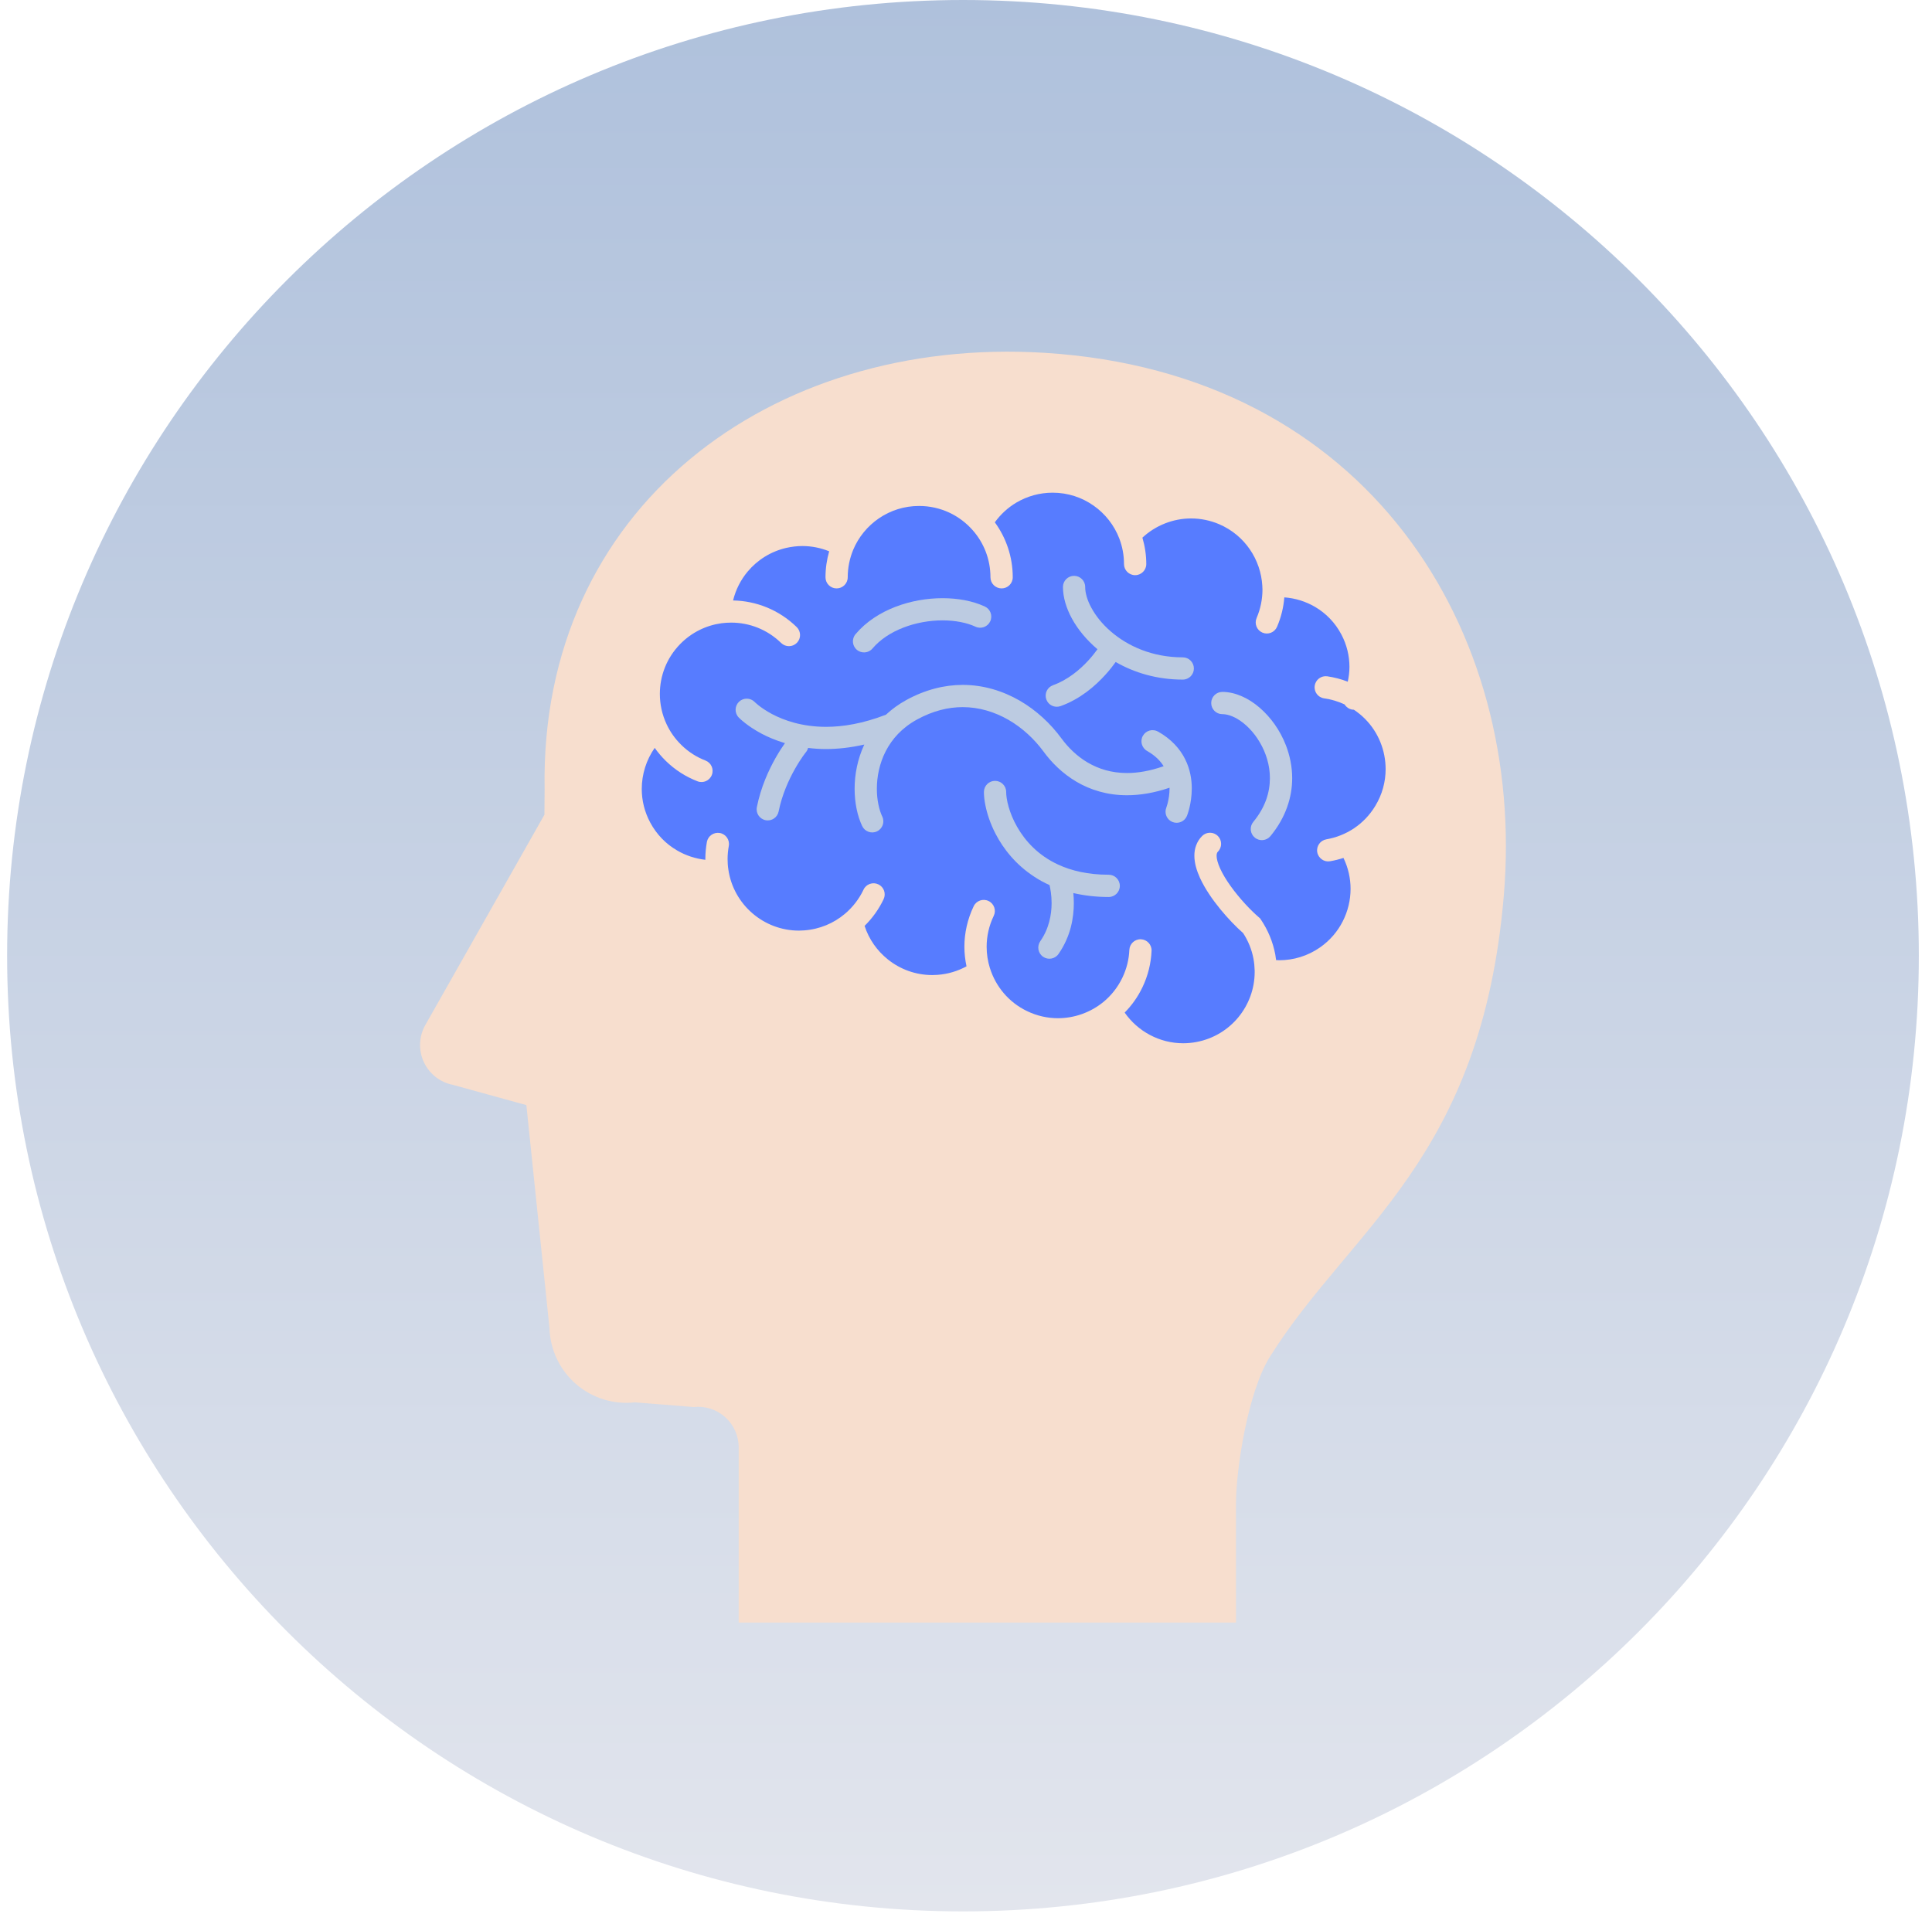
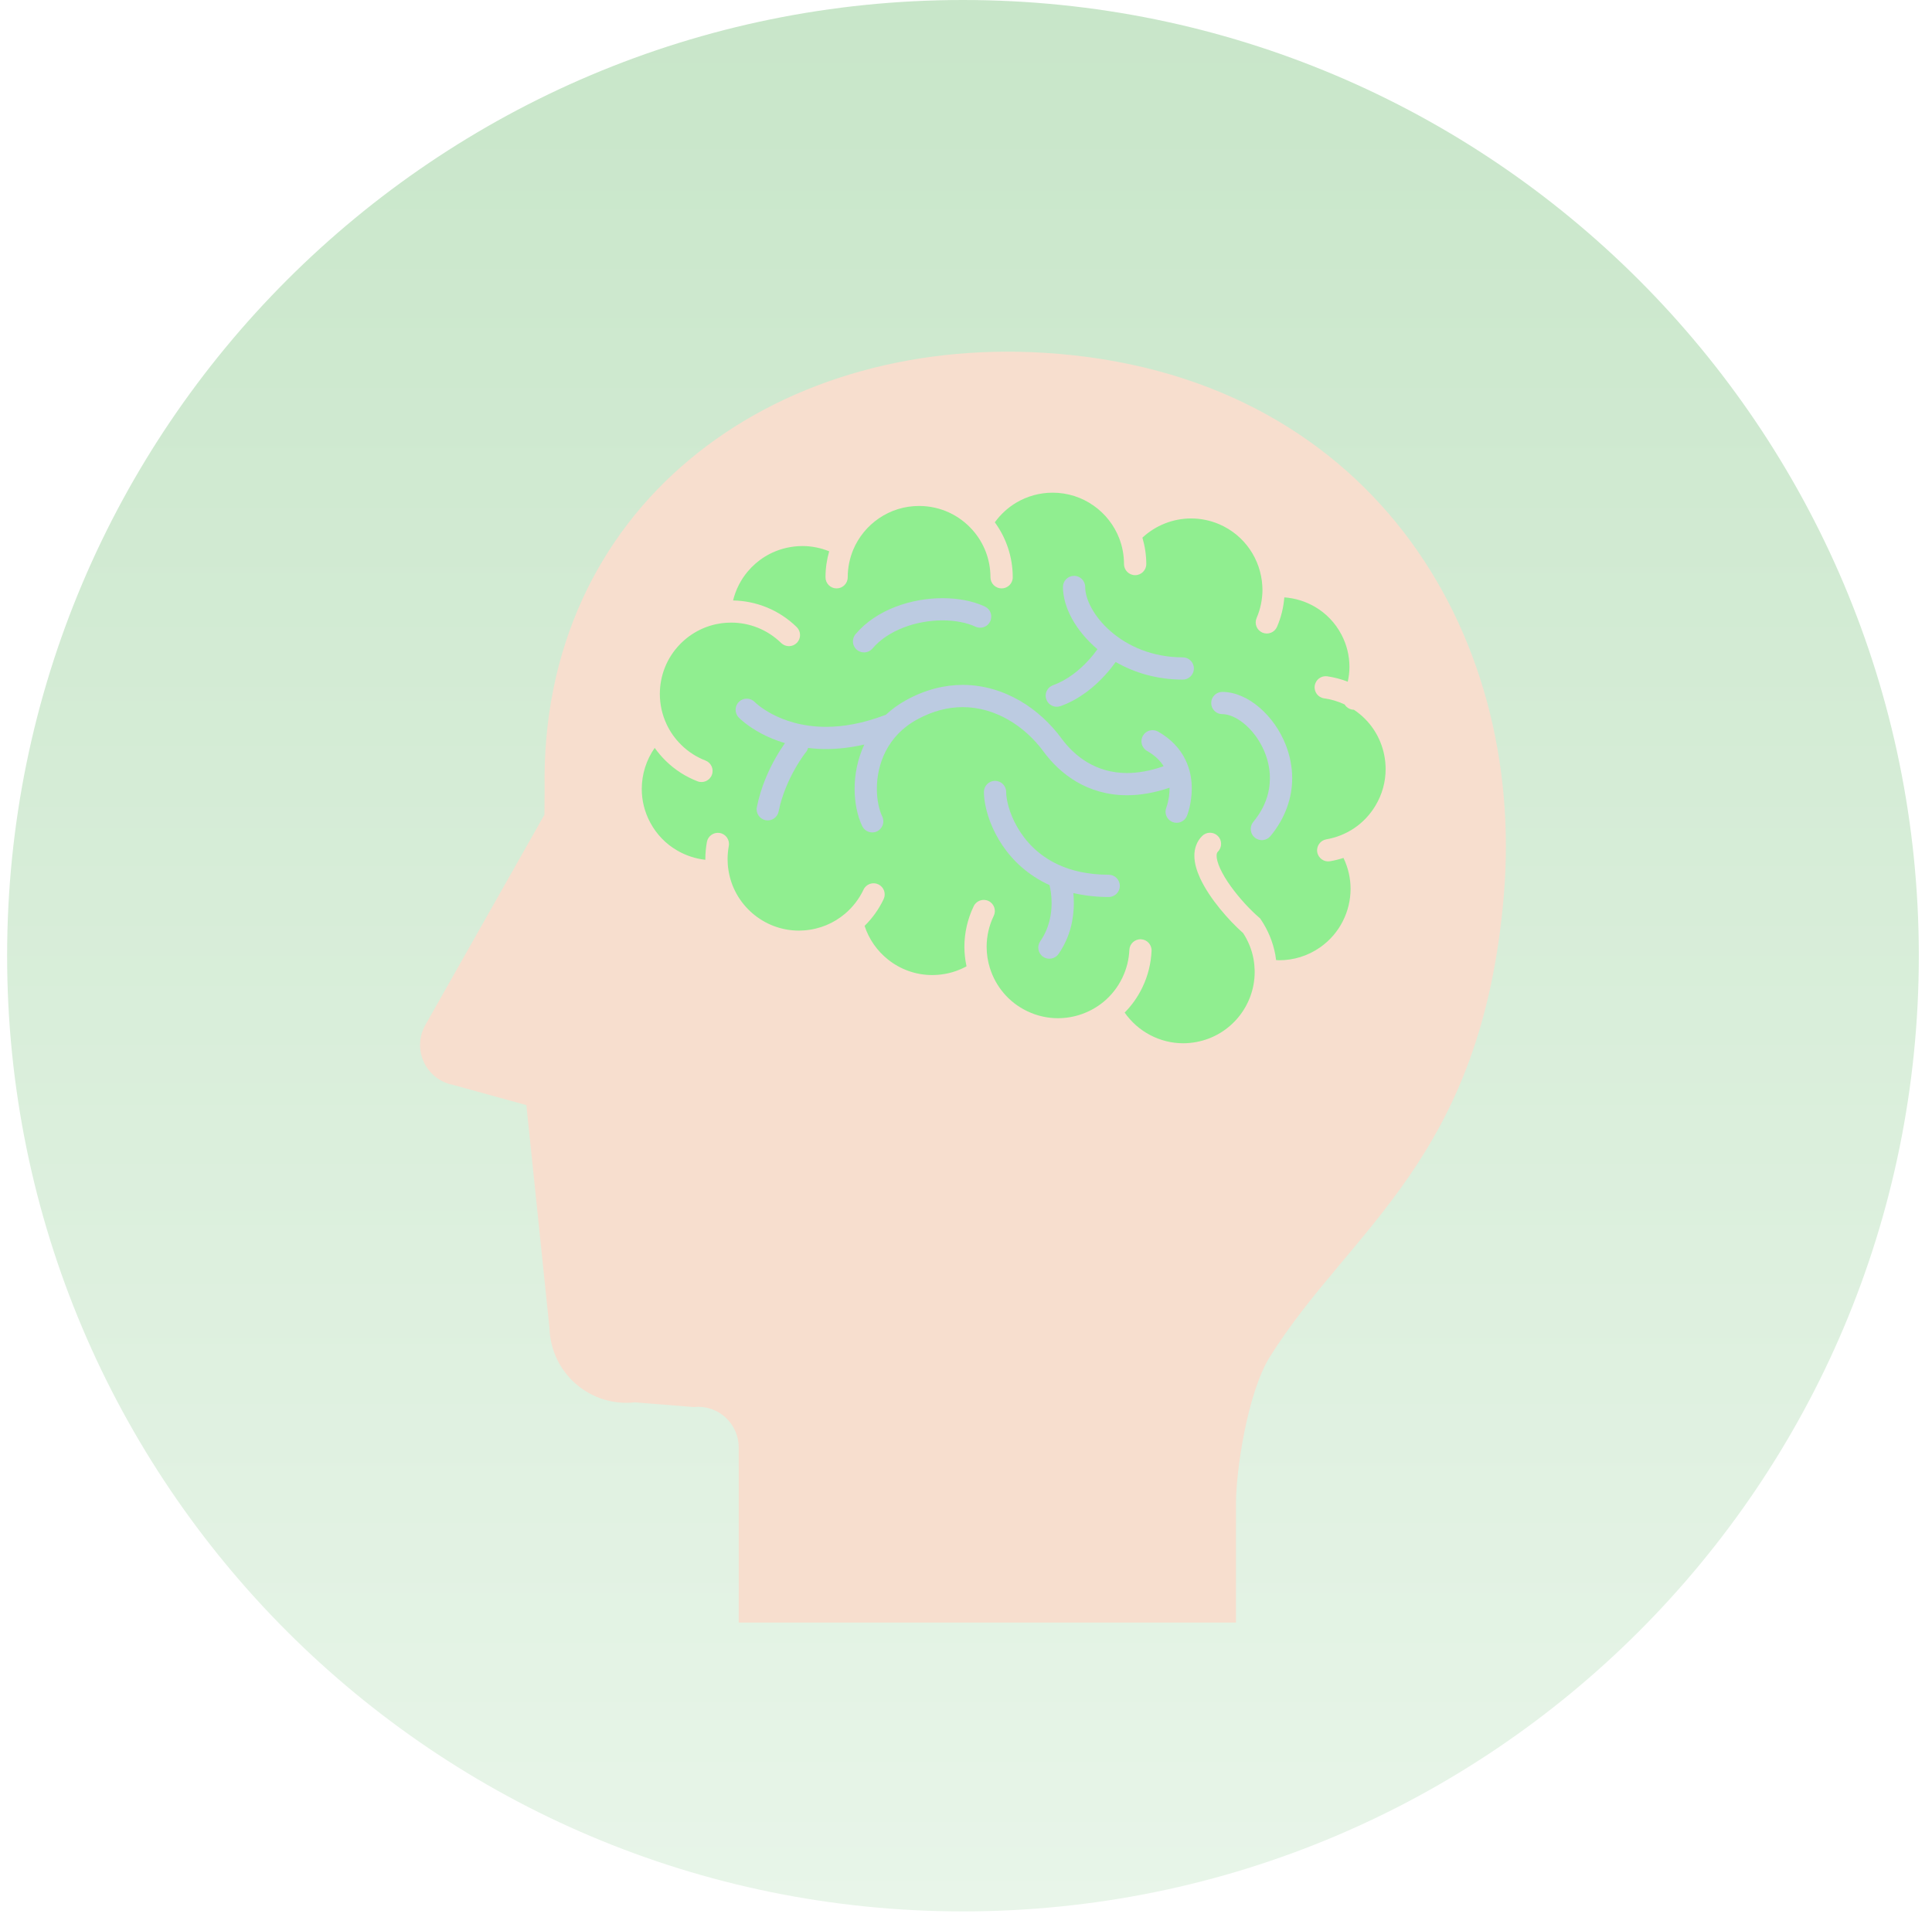
<svg xmlns="http://www.w3.org/2000/svg" width="127" height="126" viewBox="0 0 127 126" fill="none">
  <circle cx="63.301" cy="62.833" r="62.833" fill="url(#paint0_linear_4741_2343)" />
-   <circle cx="66.319" cy="54.791" r="26.641" fill="#577CFF" />
+   <circle cx="66.319" cy="54.791" r="26.641" fill="#90EE90" />
  <path d="M72.88 57.51C71.515 57.51 70.427 57.247 69.554 56.842C68.246 56.236 67.399 55.303 66.866 54.372C66.6 53.909 66.416 53.448 66.301 53.043C66.185 52.639 66.14 52.283 66.141 52.071C66.141 51.665 65.814 51.338 65.409 51.338C65.005 51.338 64.678 51.665 64.678 52.071C64.678 52.334 64.71 52.624 64.775 52.943C64.887 53.503 65.097 54.148 65.442 54.815C65.956 55.809 66.775 56.855 67.999 57.647C68.306 57.85 68.635 58.031 68.992 58.192C69.049 58.435 69.128 58.861 69.127 59.378C69.127 59.752 69.085 60.168 68.972 60.597C68.859 61.025 68.676 61.46 68.38 61.885C68.153 62.219 68.234 62.673 68.567 62.903C68.898 63.132 69.353 63.051 69.583 62.718C69.983 62.142 70.237 61.542 70.387 60.971C70.536 60.399 70.588 59.854 70.588 59.378C70.588 59.14 70.575 58.916 70.556 58.715C71.26 58.877 72.03 58.974 72.88 58.974C73.284 58.974 73.612 58.646 73.612 58.242C73.612 57.838 73.284 57.51 72.88 57.51Z" fill="#BCCBE1" />
  <path d="M76.123 48.098C75.771 47.902 75.327 48.023 75.127 48.376C74.928 48.726 75.053 49.172 75.405 49.372C75.944 49.681 76.272 50.022 76.492 50.375C75.59 50.691 74.793 50.823 74.085 50.823C73.053 50.822 72.209 50.549 71.494 50.13C70.784 49.713 70.211 49.14 69.775 48.548C69.057 47.568 68.124 46.697 67.023 46.06C65.922 45.427 64.651 45.029 63.284 45.029C62.088 45.029 60.828 45.338 59.577 46.024C59.067 46.303 58.622 46.631 58.237 46.989C56.716 47.575 55.407 47.787 54.297 47.787C52.717 47.784 51.538 47.362 50.749 46.946C50.356 46.737 50.062 46.53 49.871 46.38C49.776 46.303 49.705 46.244 49.662 46.204L49.619 46.162L49.611 46.154C49.33 45.867 48.87 45.859 48.578 46.138C48.288 46.419 48.28 46.88 48.56 47.172C48.602 47.214 49.103 47.726 50.066 48.238C50.487 48.461 51.003 48.679 51.599 48.858C51.441 49.081 51.224 49.408 50.988 49.822C50.536 50.62 50.016 51.743 49.753 53.062C49.671 53.461 49.929 53.845 50.325 53.924C50.721 54.005 51.105 53.745 51.184 53.349C51.406 52.237 51.862 51.246 52.261 50.544C52.461 50.189 52.644 49.912 52.777 49.721C52.844 49.628 52.897 49.555 52.933 49.509C52.951 49.486 52.964 49.47 52.972 49.459L52.983 49.449L52.984 49.446C53.05 49.364 53.094 49.271 53.12 49.172C53.491 49.22 53.882 49.247 54.297 49.247C55.065 49.247 55.908 49.156 56.815 48.951C56.363 49.919 56.179 50.931 56.178 51.857C56.18 52.788 56.358 53.637 56.676 54.311C56.849 54.675 57.285 54.832 57.649 54.659C58.013 54.485 58.17 54.05 57.996 53.685C57.794 53.264 57.638 52.595 57.641 51.857C57.639 51.059 57.814 50.184 58.226 49.383C58.641 48.583 59.282 47.854 60.28 47.306C61.331 46.729 62.338 46.492 63.284 46.49C64.365 46.492 65.382 46.804 66.292 47.327C67.2 47.85 67.992 48.588 68.596 49.411C69.127 50.137 69.839 50.851 70.753 51.391C71.666 51.931 72.788 52.286 74.085 52.284C74.943 52.284 75.874 52.131 76.879 51.79L76.88 51.841C76.88 52.199 76.824 52.525 76.768 52.756C76.742 52.869 76.713 52.962 76.693 53.019C76.684 53.049 76.677 53.071 76.672 53.084L76.668 53.095V53.096C76.52 53.47 76.7 53.893 77.075 54.044C77.45 54.193 77.876 54.01 78.026 53.637C78.046 53.585 78.338 52.853 78.342 51.841C78.342 51.261 78.241 50.579 77.901 49.907C77.566 49.231 76.987 48.585 76.123 48.098Z" fill="#BCCBE1" />
  <path d="M57.354 42.635C57.858 42.041 58.573 41.574 59.388 41.261C60.203 40.944 61.11 40.787 61.961 40.787C62.788 40.787 63.56 40.939 64.124 41.203C64.493 41.373 64.927 41.212 65.094 40.846C65.263 40.48 65.104 40.044 64.739 39.877C63.922 39.499 62.961 39.33 61.961 39.328C60.933 39.328 59.862 39.512 58.861 39.896C57.865 40.28 56.939 40.867 56.241 41.692C55.978 41.999 56.017 42.46 56.324 42.72C56.633 42.983 57.096 42.943 57.354 42.635Z" fill="#BCCBE1" />
  <path d="M68.652 23.196C50.632 22.087 35.457 33.423 35.801 51.893L35.788 53.565L27.959 67.39C27.537 68.135 27.499 69.039 27.857 69.817C28.214 70.596 28.922 71.156 29.763 71.322L34.601 72.656L36.12 87.316C36.161 88.729 36.789 90.061 37.855 90.988C38.921 91.917 40.328 92.356 41.732 92.199L45.595 92.507C46.349 92.423 47.104 92.664 47.669 93.171C48.234 93.676 48.558 94.399 48.558 95.158V106.678H81.247C81.247 106.678 81.247 101.092 81.247 98.864C81.247 96.634 82.017 91.539 83.475 89.205C88.775 80.732 97.401 76.224 98.856 58.848C100.313 41.47 89.941 24.507 68.652 23.196ZM90.4 52.994C89.667 54.205 88.482 54.959 87.188 55.182C86.791 55.252 86.522 55.628 86.589 56.027C86.66 56.424 87.038 56.694 87.435 56.623C87.732 56.572 88.024 56.498 88.313 56.405C88.624 57.051 88.78 57.745 88.78 58.436C88.78 59.174 88.604 59.907 88.267 60.57C87.932 61.232 87.435 61.822 86.783 62.281C85.962 62.856 85.029 63.13 84.103 63.132C84.029 63.132 83.957 63.124 83.884 63.122C83.868 63 83.853 62.879 83.832 62.76V62.758C83.672 61.911 83.341 61.136 82.888 60.462L82.833 60.38L82.758 60.315C82.205 59.84 81.471 59.062 80.904 58.268C80.618 57.872 80.376 57.471 80.212 57.114C80.046 56.755 79.97 56.444 79.973 56.26C79.973 56.178 79.985 56.121 80.001 56.084C80.014 56.048 80.028 56.026 80.056 55.997C80.341 55.713 80.341 55.249 80.056 54.962C79.77 54.678 79.308 54.678 79.024 54.962C78.844 55.139 78.709 55.353 78.628 55.581C78.543 55.803 78.512 56.035 78.512 56.26C78.515 56.766 78.668 57.246 78.882 57.722C79.209 58.432 79.695 59.137 80.222 59.781C80.718 60.385 81.243 60.929 81.715 61.345C82.041 61.843 82.279 62.407 82.396 63.028C82.444 63.29 82.469 63.55 82.475 63.799V63.804C82.475 63.836 82.476 63.869 82.476 63.903C82.476 65.007 82.083 66.053 81.407 66.876C80.731 67.697 79.779 68.294 78.65 68.507C78.356 68.563 78.064 68.59 77.776 68.59C76.226 68.591 74.792 67.811 73.93 66.573C74.395 66.102 74.791 65.551 75.091 64.924V64.925C75.466 64.15 75.663 63.329 75.698 62.515C75.716 62.113 75.404 61.772 75.002 61.754C74.596 61.736 74.256 62.05 74.238 62.452C74.212 63.072 74.062 63.694 73.776 64.287L73.775 64.29C73.467 64.925 73.04 65.457 72.53 65.877L72.528 65.878C71.687 66.564 70.628 66.943 69.545 66.943C68.863 66.943 68.17 66.794 67.512 66.475C66.295 65.89 65.449 64.847 65.075 63.654H65.073C64.931 63.201 64.857 62.725 64.857 62.247C64.857 61.564 65.006 60.871 65.324 60.212C65.5 59.848 65.346 59.411 64.982 59.237C64.62 59.062 64.183 59.213 64.007 59.577C63.594 60.436 63.394 61.35 63.394 62.247C63.394 62.682 63.445 63.112 63.534 63.532C62.963 63.843 62.32 64.043 61.625 64.093H61.623C61.509 64.101 61.398 64.106 61.285 64.106C60.187 64.106 59.171 63.725 58.365 63.079C57.661 62.515 57.121 61.757 56.834 60.873C57.347 60.368 57.773 59.773 58.086 59.114C58.258 58.748 58.102 58.314 57.737 58.142C57.373 57.969 56.934 58.124 56.764 58.491C56.475 59.103 56.054 59.647 55.54 60.08C54.807 60.699 53.883 61.096 52.855 61.17H52.854C52.739 61.178 52.628 61.184 52.517 61.184C50.197 61.184 48.216 59.469 47.88 57.177L47.879 57.17V57.166C47.86 57.056 47.848 56.942 47.84 56.824C47.832 56.712 47.828 56.597 47.828 56.484C47.828 56.19 47.856 55.899 47.908 55.618C47.98 55.221 47.718 54.84 47.321 54.766C46.926 54.695 46.543 54.954 46.468 55.351C46.402 55.719 46.366 56.097 46.366 56.484L46.367 56.528C45.71 56.454 45.072 56.244 44.502 55.909C43.779 55.488 43.166 54.87 42.742 54.078C42.364 53.371 42.186 52.618 42.186 51.871C42.186 50.907 42.485 49.961 43.037 49.17C43.25 49.471 43.491 49.754 43.76 50.02C44.378 50.626 45.092 51.074 45.848 51.366C46.225 51.514 46.647 51.326 46.793 50.948C46.941 50.572 46.751 50.149 46.377 50.003C45.798 49.78 45.256 49.439 44.786 48.977V48.976C44.37 48.57 44.048 48.108 43.818 47.613C43.523 46.985 43.375 46.302 43.375 45.624C43.376 44.434 43.819 43.256 44.713 42.343C45.474 41.567 46.433 41.113 47.428 40.975H47.429H47.431C47.644 40.948 47.856 40.934 48.068 40.934C49.255 40.935 50.434 41.382 51.35 42.275C51.639 42.555 52.1 42.553 52.384 42.263C52.666 41.975 52.66 41.514 52.373 41.23C51.208 40.089 49.699 39.505 48.189 39.478C48.359 38.779 48.687 38.128 49.146 37.58C49.783 36.821 50.655 36.259 51.696 36.019C52.051 35.94 52.4 35.9 52.747 35.9C53.359 35.9 53.956 36.023 54.506 36.246C54.35 36.791 54.264 37.363 54.264 37.956C54.264 38.359 54.591 38.685 54.995 38.685C55.398 38.685 55.725 38.359 55.725 37.956C55.725 37.317 55.855 36.707 56.083 36.152C56.436 35.304 57.034 34.582 57.784 34.072C58.537 33.561 59.438 33.265 60.416 33.265C61.826 33.265 63.084 33.881 63.946 34.865C64.672 35.69 65.108 36.77 65.108 37.956C65.108 38.359 65.437 38.685 65.84 38.685C66.244 38.685 66.573 38.359 66.573 37.956C66.573 36.606 66.135 35.353 65.395 34.34C65.774 33.816 66.256 33.371 66.814 33.041C67.512 32.63 68.325 32.392 69.196 32.392C70.2 32.392 71.122 32.705 71.883 33.239C72.647 33.773 73.243 34.531 73.58 35.41H73.579C73.778 35.932 73.886 36.493 73.886 37.085C73.886 37.488 74.215 37.815 74.618 37.815C75.021 37.815 75.351 37.488 75.351 37.085C75.351 36.481 75.258 35.9 75.096 35.348C75.963 34.543 77.111 34.086 78.296 34.086C78.915 34.086 79.543 34.209 80.15 34.468C80.996 34.834 81.675 35.413 82.159 36.119C82.644 36.826 82.928 37.656 82.978 38.515C82.984 38.603 82.988 38.691 82.988 38.779C82.985 39.4 82.863 40.025 82.603 40.633C82.443 41.004 82.615 41.433 82.985 41.592C83.357 41.751 83.785 41.581 83.946 41.21C84.217 40.579 84.373 39.928 84.425 39.275C85.142 39.326 85.84 39.543 86.458 39.908C87.162 40.324 87.765 40.934 88.176 41.715C88.536 42.398 88.705 43.124 88.706 43.844C88.706 44.173 88.666 44.499 88.595 44.819C88.157 44.647 87.701 44.531 87.246 44.464C86.849 44.409 86.477 44.688 86.423 45.088C86.365 45.489 86.644 45.858 87.042 45.913C87.502 45.978 87.955 46.11 88.387 46.314C88.462 46.439 88.578 46.542 88.722 46.605C88.811 46.644 88.906 46.663 88.999 46.663C89.269 46.843 89.514 47.046 89.734 47.267L89.735 47.269C90.613 48.153 91.084 49.347 91.084 50.567C91.084 51.395 90.865 52.233 90.4 52.994Z" fill="#F7DECE" />
  <path d="M82.806 46.531C82.444 46.218 82.054 45.961 81.642 45.782C81.229 45.599 80.794 45.49 80.349 45.49C79.945 45.49 79.619 45.818 79.619 46.222C79.619 46.626 79.945 46.952 80.349 46.952C80.618 46.952 80.956 47.045 81.316 47.252C81.852 47.559 82.409 48.112 82.811 48.802C83.22 49.493 83.48 50.313 83.477 51.163C83.475 52.096 83.181 53.071 82.383 54.039C82.128 54.349 82.171 54.811 82.482 55.067C82.794 55.326 83.256 55.28 83.512 54.972C84.515 53.759 84.943 52.417 84.942 51.163C84.942 50.401 84.786 49.67 84.531 49.005C84.144 48.007 83.53 47.156 82.806 46.531Z" fill="#C0CDE2" />
  <path d="M77.75 43.218C75.741 43.218 74.128 42.477 73.011 41.509C72.453 41.026 72.026 40.486 71.746 39.968C71.461 39.451 71.332 38.959 71.335 38.59C71.335 38.187 71.007 37.859 70.605 37.859C70.2 37.859 69.873 38.187 69.873 38.59C69.876 39.276 70.09 39.982 70.461 40.666C70.852 41.38 71.421 42.074 72.142 42.684C71.997 42.885 71.797 43.148 71.539 43.426C70.983 44.034 70.18 44.707 69.22 45.049C68.843 45.183 68.643 45.601 68.779 45.982C68.914 46.363 69.331 46.559 69.713 46.425C71.014 45.958 71.986 45.105 72.648 44.379C72.942 44.057 73.17 43.76 73.34 43.524C74.549 44.221 76.043 44.681 77.75 44.681C78.154 44.681 78.48 44.354 78.48 43.951C78.48 43.547 78.154 43.218 77.75 43.218Z" fill="#BCCBE1" />
  <defs>
    <linearGradient id="paint0_linear_4741_2343" x1="63.301" y1="0" x2="63.301" y2="125.665" gradientUnits="userSpaceOnUse">
-       <stop stop-color="#AFC1DC" />
-       <stop offset="1" stop-color="#E2E5ED" />
+       <stop stop-color="#C8E6C9" />
+       <stop offset="1" stop-color="#E8F5E9" />
    </linearGradient>
  </defs>
</svg>
